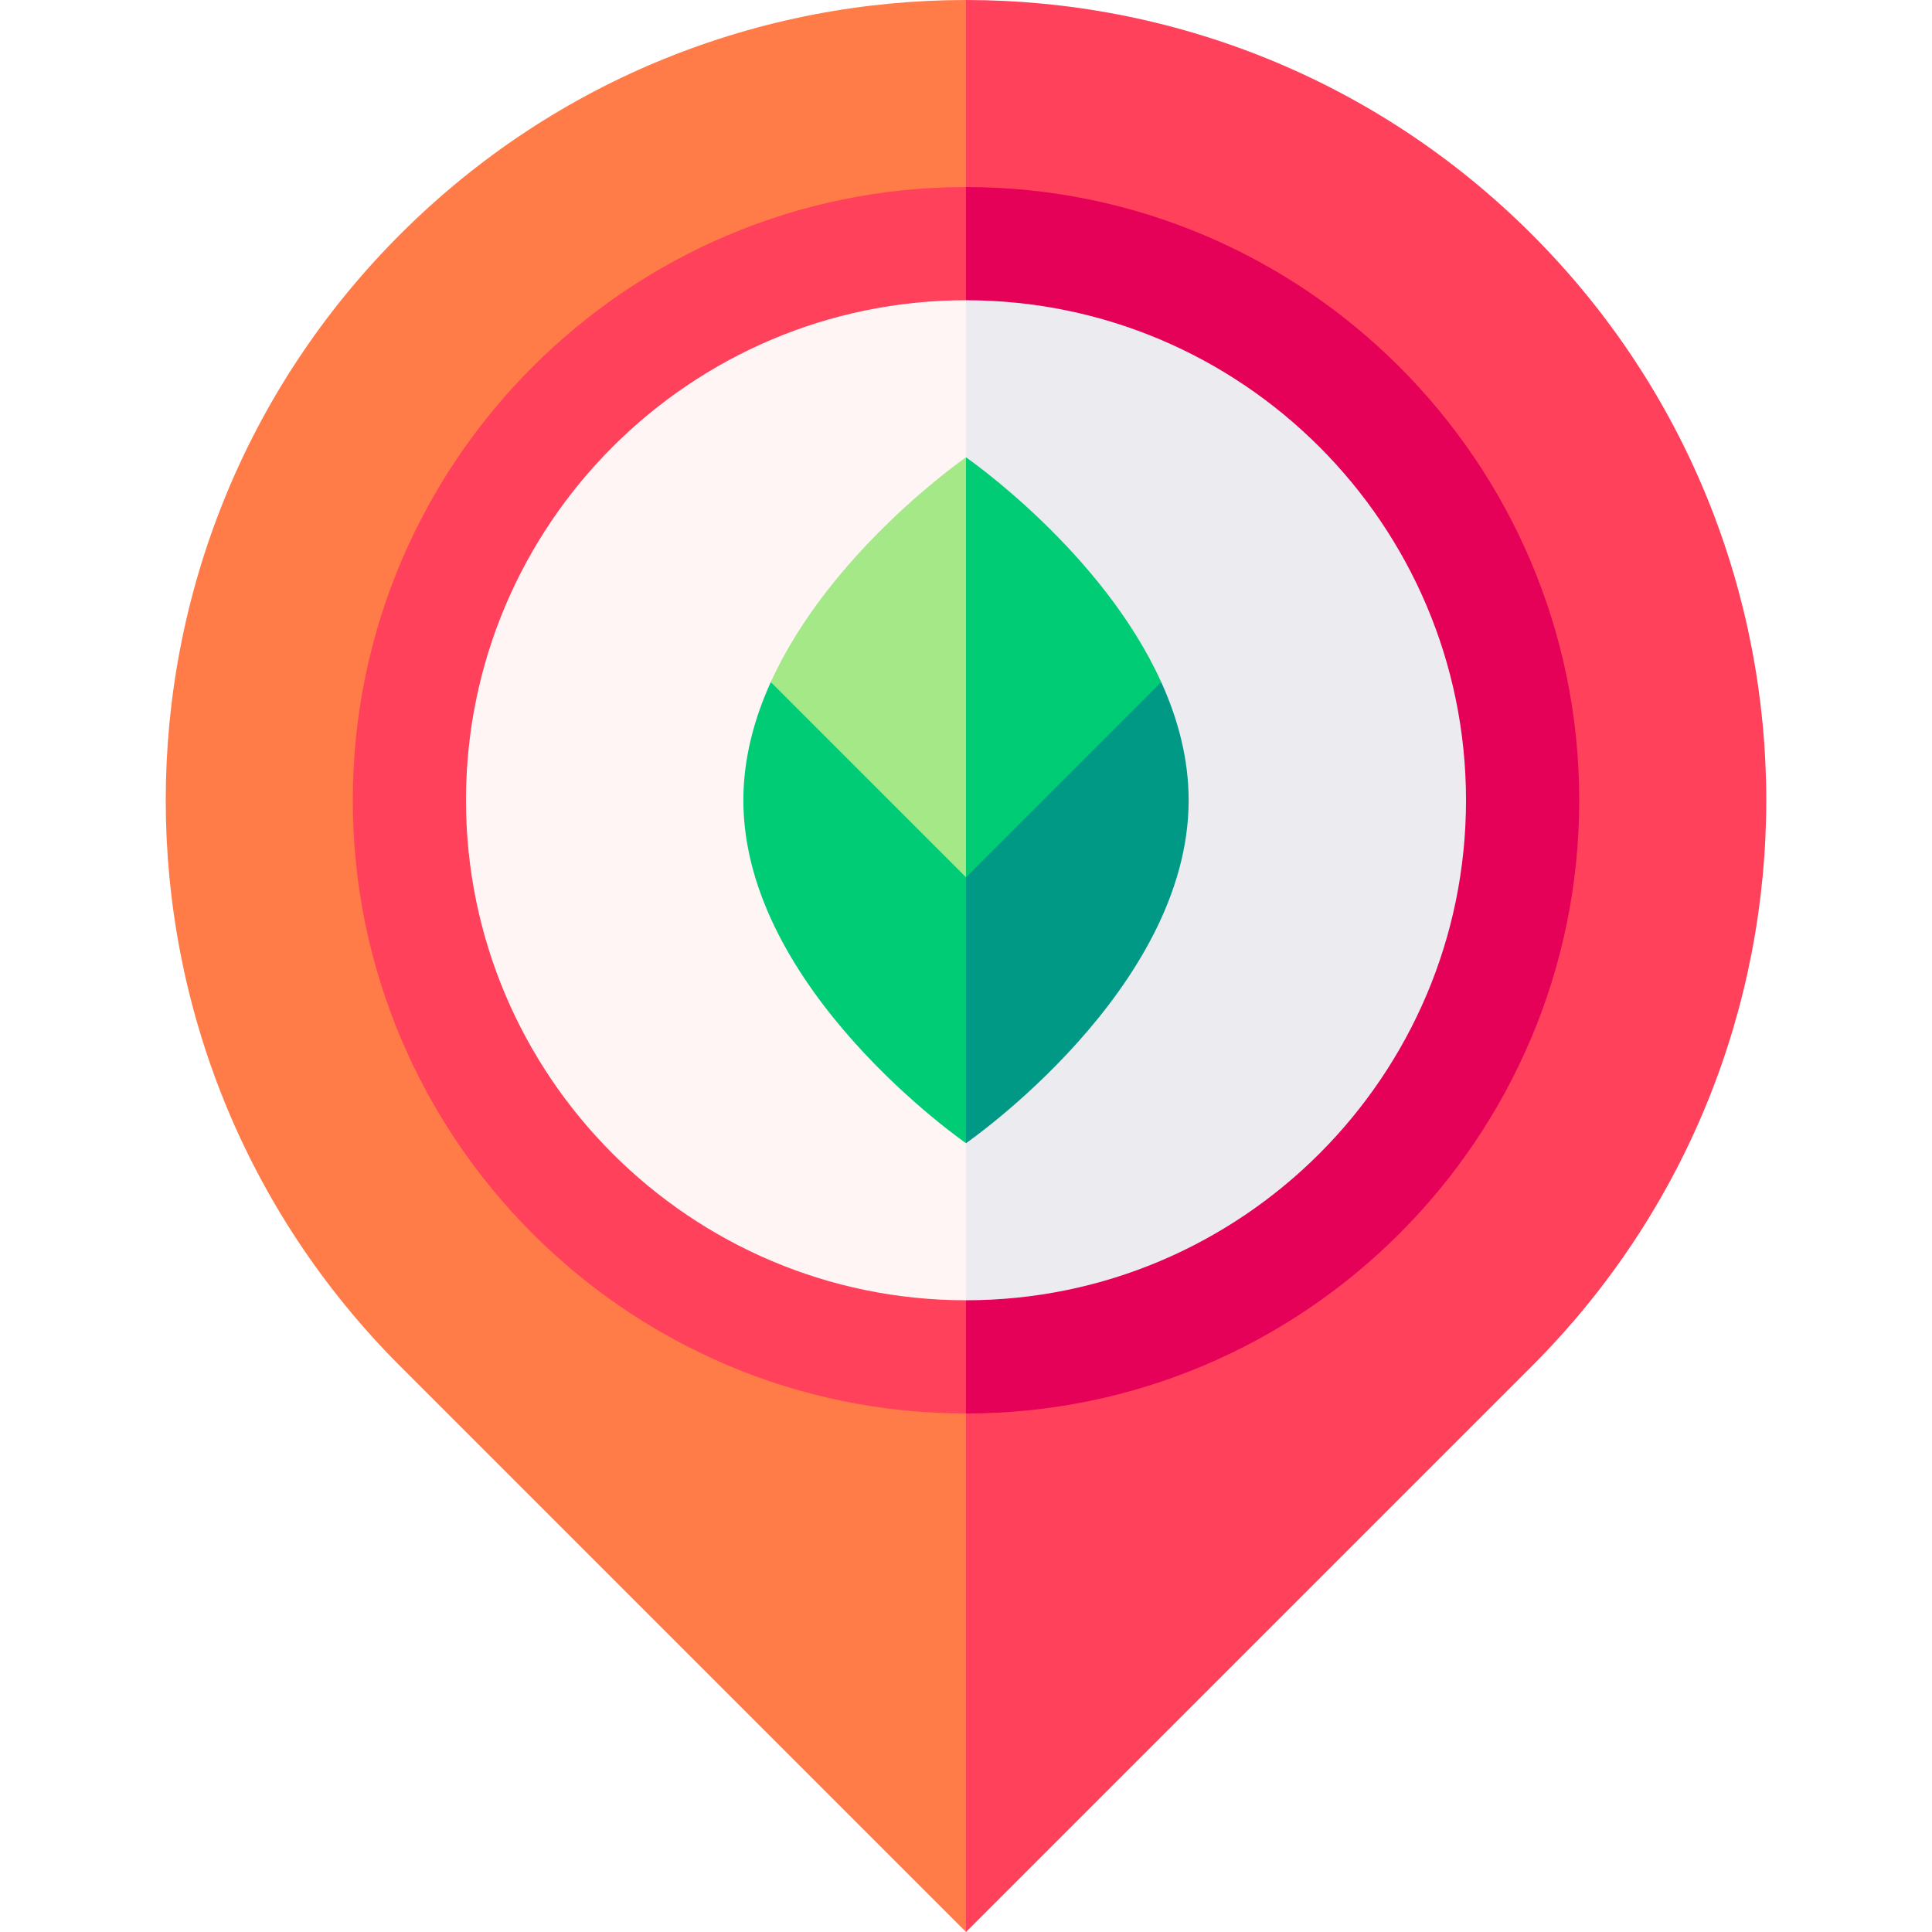
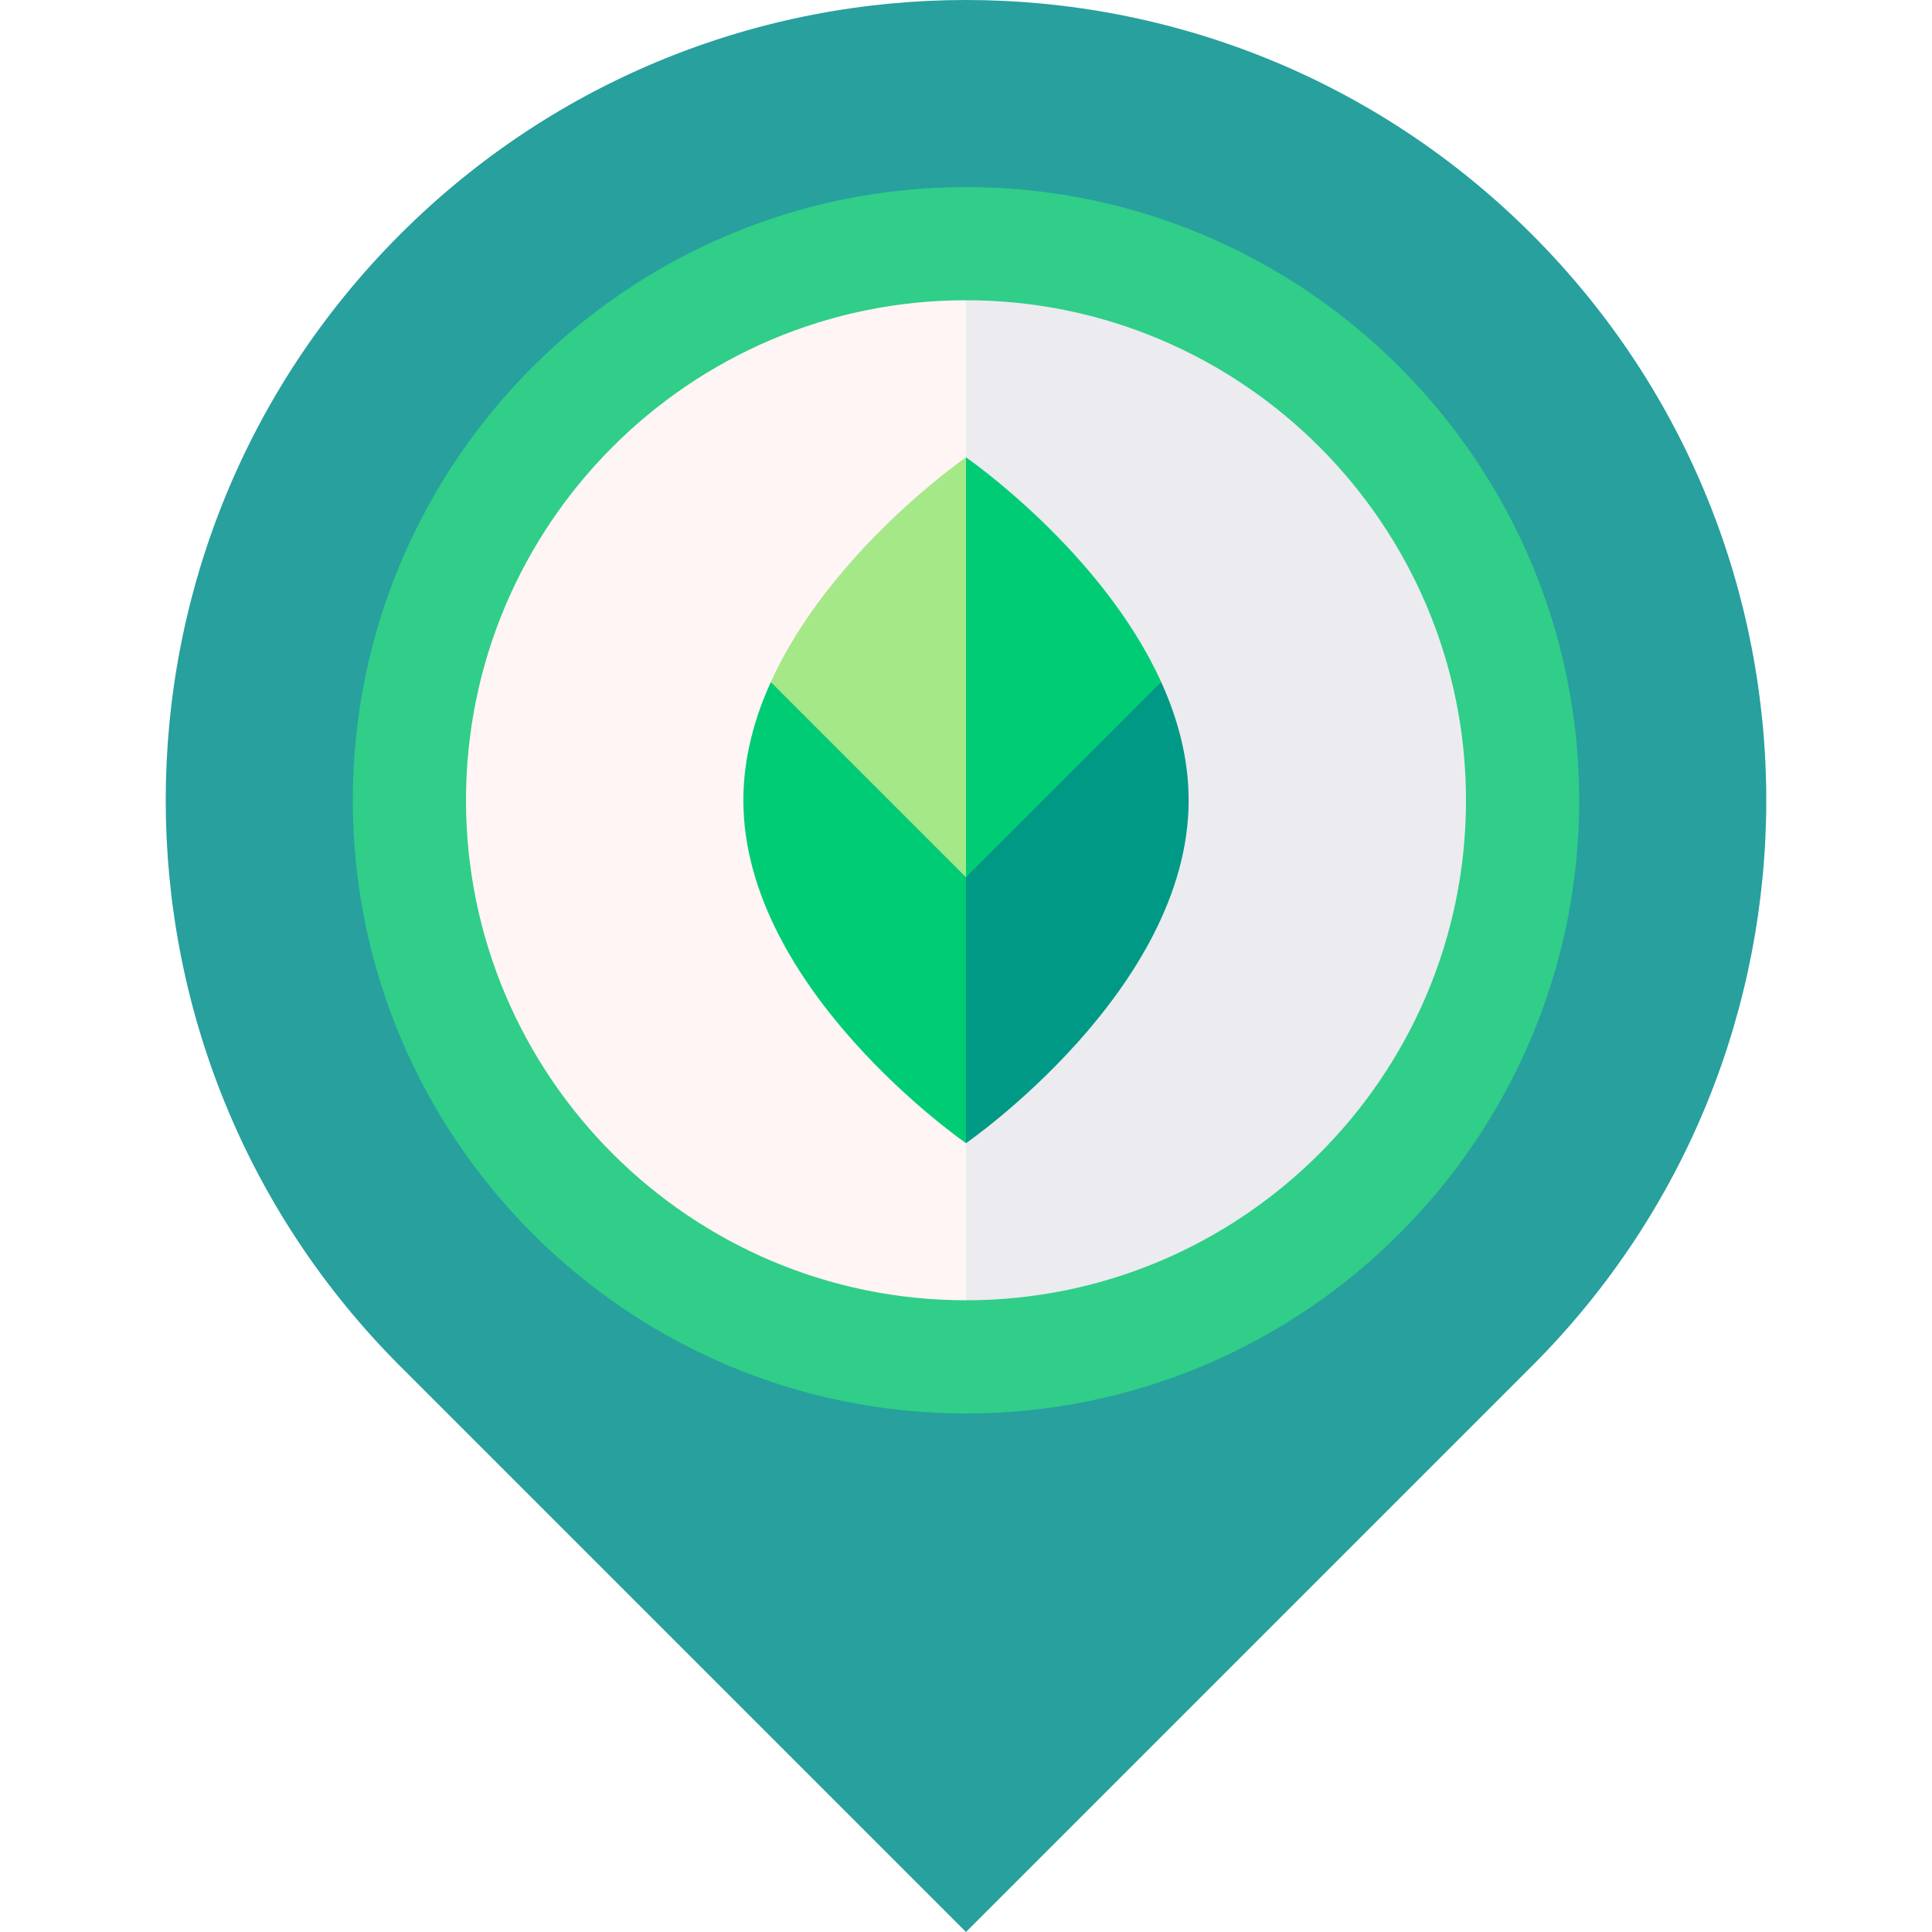
- <svg xmlns="http://www.w3.org/2000/svg" id="Capa_1" enable-background="new 0 0 512 512" height="512" viewBox="0 0 512 512" width="512">
-   <g>
-     <path d="m405.961 62.116c-41.41-41.411-95.686-62.116-149.961-62.116l-20.016 211.928 20.016 300.072 149.961-149.961c82.822-82.822 82.822-217.101 0-299.923z" fill="#ff415b" />
-     <path d="m106.039 62.116c-82.822 82.822-82.822 217.101 0 299.923l149.961 149.961v-512c-54.275 0-108.55 20.705-149.961 62.116z" fill="#ff7c48" />
-     <path d="m256 49.569-20.016 162.508 20.016 162.508c89.607 0 162.508-72.901 162.508-162.508s-72.901-162.508-162.508-162.508z" fill="#e50058" />
-     <path d="m93.492 212.077c0 89.607 72.901 162.508 162.508 162.508v-325.016c-89.607 0-162.508 72.901-162.508 162.508z" fill="#ff415b" />
-     <path d="m256 79.569-20.016 132.508 20.016 132.508c73.065 0 132.508-59.443 132.508-132.508s-59.443-132.508-132.508-132.508z" fill="#ebebf0" />
-     <path d="m123.492 212.077c0 73.065 59.443 132.508 132.508 132.508v-265.016c-73.065 0-132.508 59.443-132.508 132.508z" fill="#fff5f5" />
-     <path d="m244.96 221.444 11.04 81.51s59.004-40.687 59.004-90.877c0-11.009-2.84-21.56-7.272-31.325z" fill="#009986" />
-     <path d="m204.268 180.752c-4.432 9.765-7.272 20.316-7.272 31.325 0 50.19 59.004 90.877 59.004 90.877v-81.509z" fill="#00cc76" />
-     <path d="m307.732 180.752c-15.774-34.755-51.732-59.552-51.732-59.552l-11.04 53.373 11.04 57.91z" fill="#00cc76" />
-     <path d="m256 121.2s-35.958 24.796-51.732 59.551l51.732 51.733z" fill="#a5e887" />
-   </g>
+ <svg xmlns="http://www.w3.org/2000/svg" width="50" height="50" viewBox="0 0 50 50" fill="none">
+   <path d="M39.645 6.066C35.601 2.022 30.3 0 25 0L23.045 20.696L25 50L39.645 35.355C47.733 27.267 47.733 14.154 39.645 6.066Z" fill="#27A09E" />
+   <path d="M10.355 6.066C2.267 14.154 2.267 27.267 10.355 35.355L25 50V0C19.7 0 14.399 2.022 10.355 6.066Z" fill="#27A09E" />
+   <path d="M25 4.841L23.045 20.711L25 36.581C33.751 36.581 40.87 29.461 40.87 20.711C40.87 11.96 33.751 4.841 25 4.841Z" fill="#30CE88" />
+   <path d="M9.13 20.711C9.13 29.461 16.249 36.581 25 36.581V4.841C16.249 4.841 9.13 11.96 9.13 20.711Z" fill="#30CE88" />
+   <path d="M25 7.77L23.045 20.711L25 33.651C32.135 33.651 37.94 27.846 37.94 20.711C37.94 13.575 32.135 7.77 25 7.77Z" fill="#EBEBF0" />
+   <path d="M12.06 20.711C12.06 27.846 17.865 33.651 25 33.651V7.77C17.865 7.77 12.06 13.575 12.06 20.711Z" fill="#FFF5F5" />
+   <path d="M23.922 21.625L25 29.585C25 29.585 30.762 25.612 30.762 20.711C30.762 19.636 30.485 18.605 30.052 17.652L23.922 21.625Z" fill="#009986" />
+   <path d="M19.948 17.652C19.515 18.605 19.238 19.636 19.238 20.711C19.238 25.612 25 29.585 25 29.585V21.625L19.948 17.652Z" fill="#00CC76" />
+   <path d="M30.052 17.652C28.512 14.258 25 11.836 25 11.836L23.922 17.048L25 22.703L30.052 17.652Z" fill="#00CC76" />
+   <path d="M25 11.836C25 11.836 21.488 14.257 19.948 17.651L25 22.703V11.836Z" fill="#A5E887" />
</svg>
